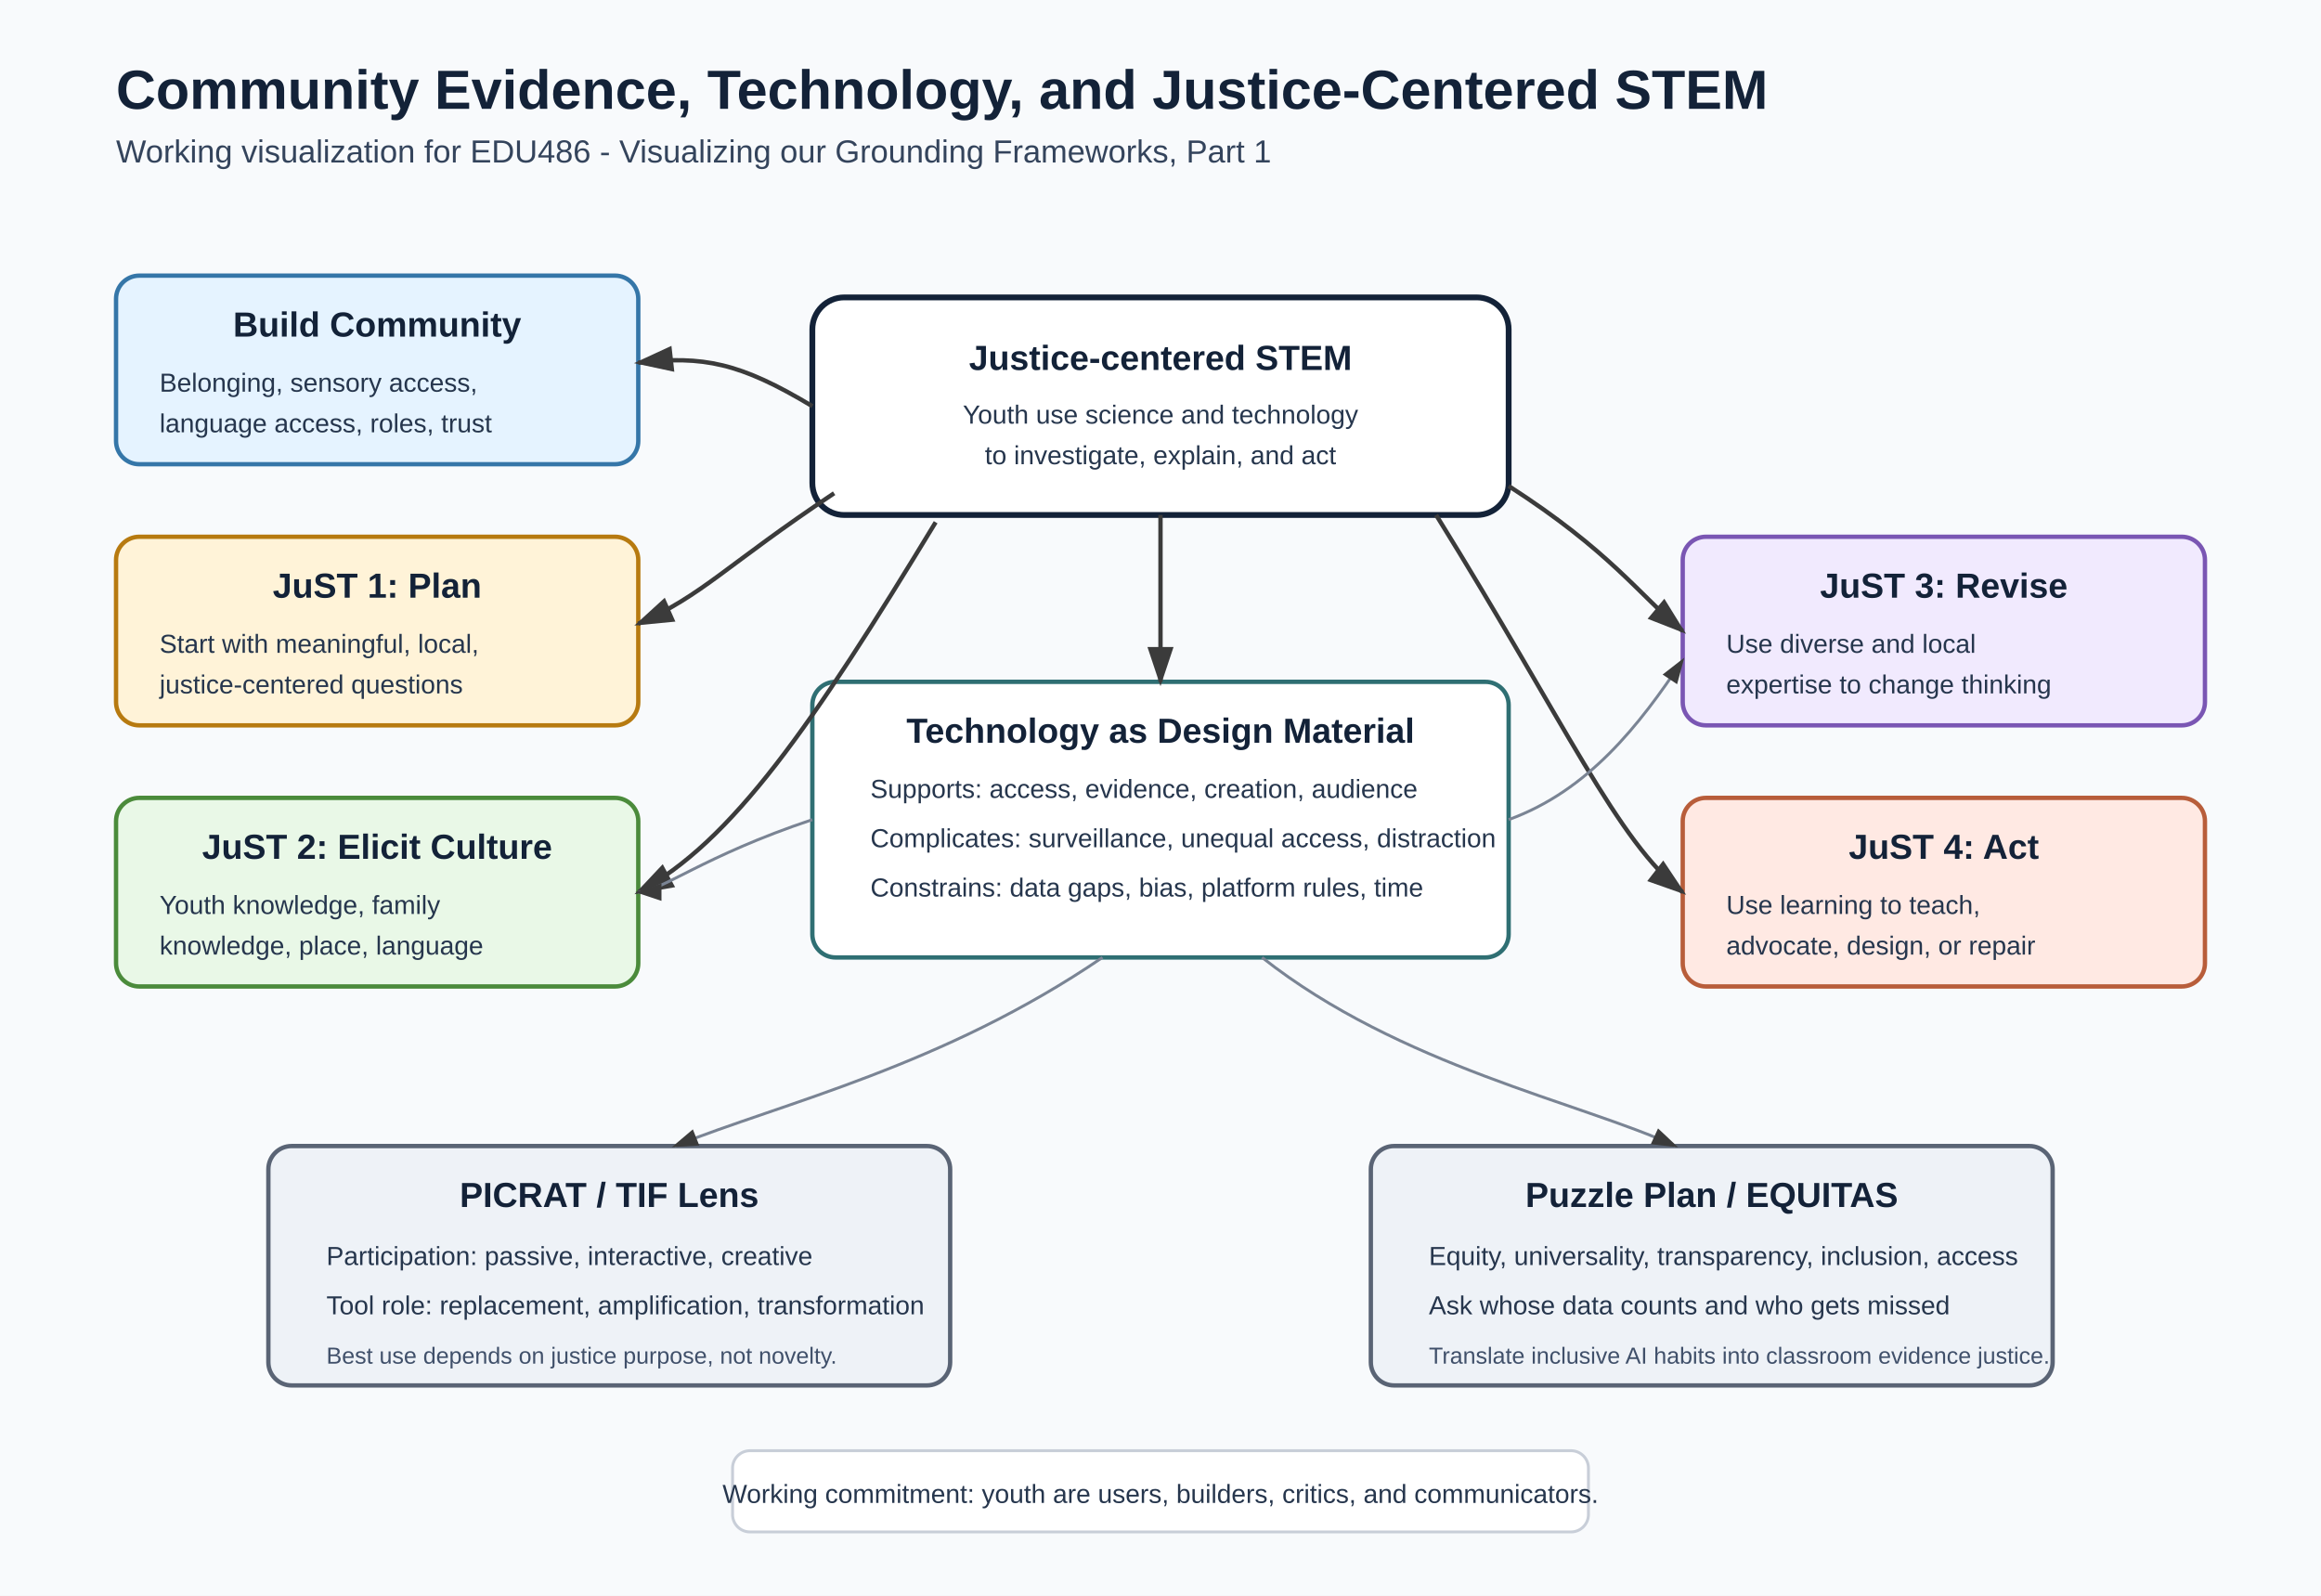
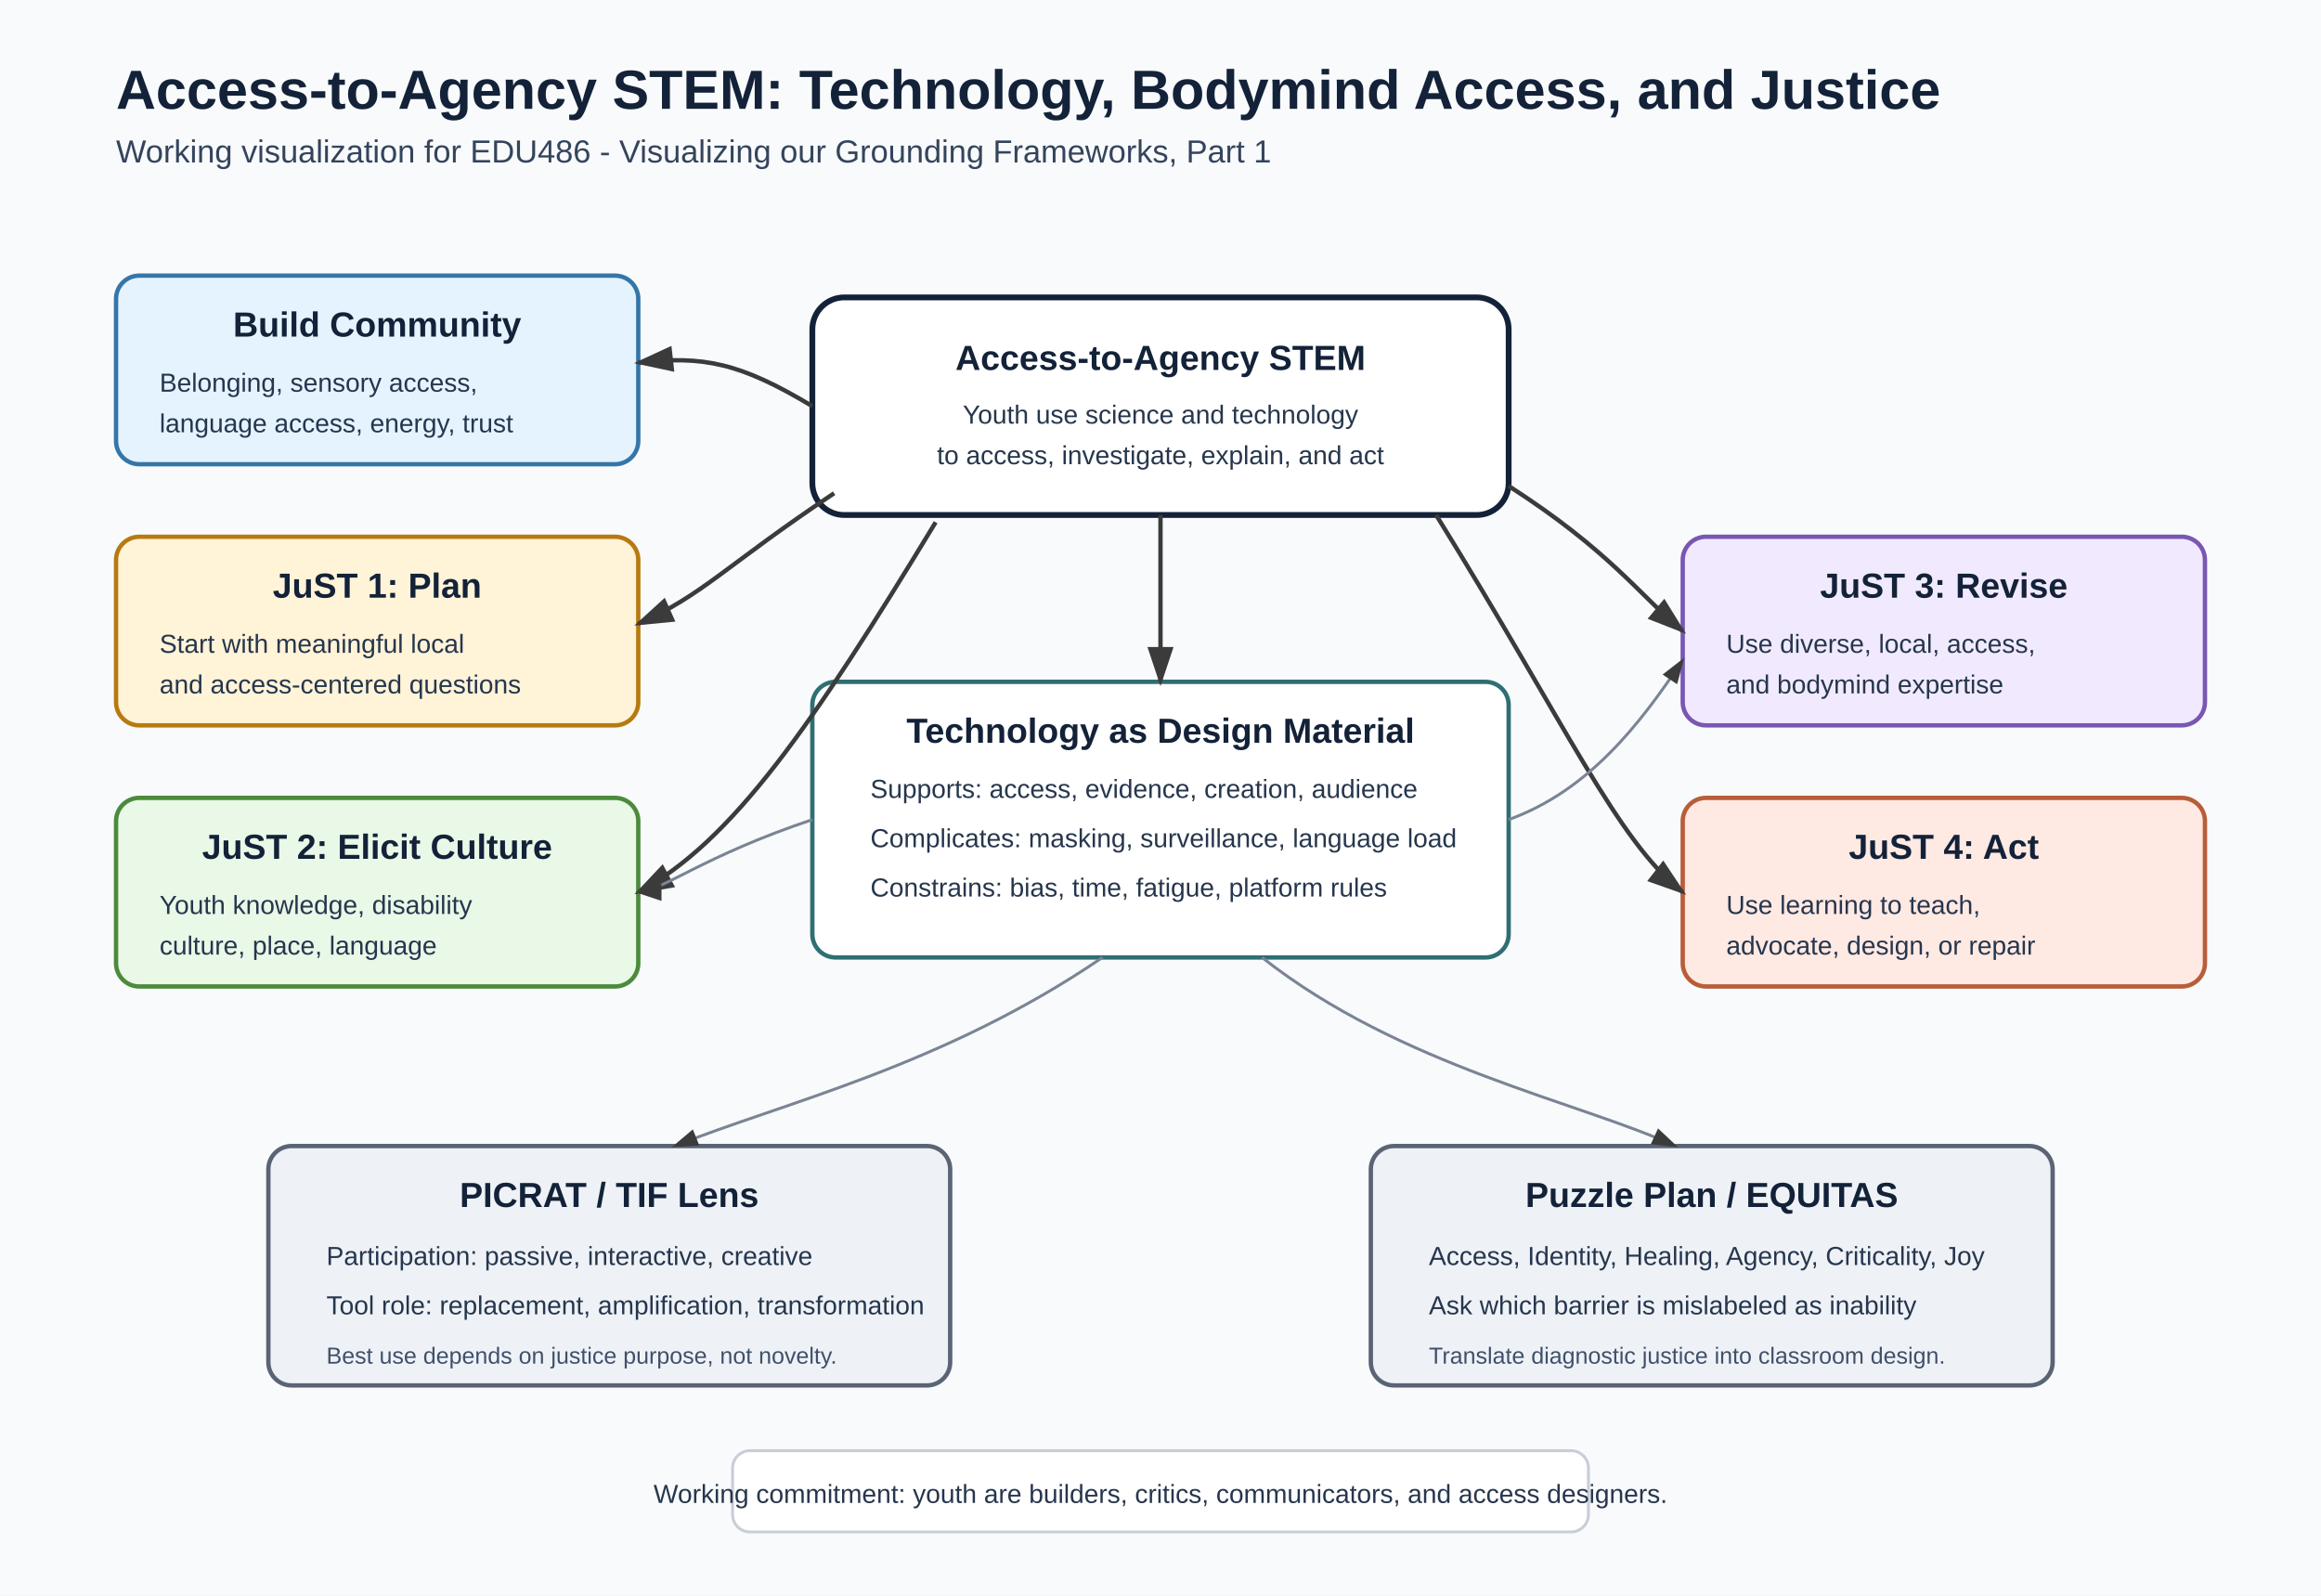
<svg xmlns="http://www.w3.org/2000/svg" width="1600" height="1100" viewBox="0 0 1600 1100" role="img" aria-labelledby="title desc">
  <defs>
    <marker id="arrow" markerWidth="10" markerHeight="10" refX="8" refY="3" orient="auto" markerUnits="strokeWidth">
      <path d="M0,0 L0,6 L9,3 z" fill="#3b3b3b" />
    </marker>
    <style>
      .title { font: 700 38px Arial, sans-serif; fill: #132238; }
      .subtitle { font: 400 22px Arial, sans-serif; fill: #34445c; }
      .box-title { font: 700 24px Arial, sans-serif; fill: #132238; }
      .box-text { font: 400 18px Arial, sans-serif; fill: #26364d; }
      .small { font: 400 16px Arial, sans-serif; fill: #40506a; }
      .line { stroke: #3b3b3b; stroke-width: 3; marker-end: url(#arrow); fill: none; }
      .thin { stroke: #7a8494; stroke-width: 2; marker-end: url(#arrow); fill: none; }
    </style>
  </defs>
  <rect width="1600" height="1100" fill="#f8fafc" />
-   <text x="80" y="75" class="title">Community Evidence, Technology, and Justice-Centered STEM</text>
+   <text x="80" y="75" class="title">Access-to-Agency STEM: Technology, Bodymind Access, and Justice</text>
  <text x="80" y="112" class="subtitle">Working visualization for EDU486 - Visualizing our Grounding Frameworks, Part 1</text>
  <rect x="560" y="205" width="480" height="150" rx="22" fill="#ffffff" stroke="#132238" stroke-width="4" />
-   <text x="800" y="255" text-anchor="middle" class="box-title">Justice-centered STEM</text>
+   <text x="800" y="255" text-anchor="middle" class="box-title">Access-to-Agency STEM</text>
  <text x="800" y="292" text-anchor="middle" class="box-text">Youth use science and technology</text>
-   <text x="800" y="320" text-anchor="middle" class="box-text">to investigate, explain, and act</text>
+   <text x="800" y="320" text-anchor="middle" class="box-text">to access, investigate, explain, and act</text>
  <rect x="80" y="190" width="360" height="130" rx="16" fill="#e5f3ff" stroke="#3576a8" stroke-width="3" />
  <text x="260" y="232" text-anchor="middle" class="box-title">Build Community</text>
  <text x="110" y="270" class="box-text">Belonging, sensory access,</text>
-   <text x="110" y="298" class="box-text">language access, roles, trust</text>
+   <text x="110" y="298" class="box-text">language access, energy, trust</text>
  <rect x="80" y="370" width="360" height="130" rx="16" fill="#fff3d8" stroke="#b77a10" stroke-width="3" />
  <text x="260" y="412" text-anchor="middle" class="box-title">JuST 1: Plan</text>
-   <text x="110" y="450" class="box-text">Start with meaningful, local,</text>
-   <text x="110" y="478" class="box-text">justice-centered questions</text>
+   <text x="110" y="450" class="box-text">Start with meaningful local</text>
+   <text x="110" y="478" class="box-text">and access-centered questions</text>
  <rect x="80" y="550" width="360" height="130" rx="16" fill="#e9f8e7" stroke="#4b8b3b" stroke-width="3" />
  <text x="260" y="592" text-anchor="middle" class="box-title">JuST 2: Elicit Culture</text>
-   <text x="110" y="630" class="box-text">Youth knowledge, family</text>
-   <text x="110" y="658" class="box-text">knowledge, place, language</text>
+   <text x="110" y="630" class="box-text">Youth knowledge, disability</text>
+   <text x="110" y="658" class="box-text">culture, place, language</text>
  <rect x="1160" y="370" width="360" height="130" rx="16" fill="#f1eafe" stroke="#7a56b3" stroke-width="3" />
  <text x="1340" y="412" text-anchor="middle" class="box-title">JuST 3: Revise</text>
-   <text x="1190" y="450" class="box-text">Use diverse and local</text>
-   <text x="1190" y="478" class="box-text">expertise to change thinking</text>
+   <text x="1190" y="450" class="box-text">Use diverse, local, access,</text>
+   <text x="1190" y="478" class="box-text">and bodymind expertise</text>
  <rect x="1160" y="550" width="360" height="130" rx="16" fill="#ffe9e3" stroke="#b85d3a" stroke-width="3" />
  <text x="1340" y="592" text-anchor="middle" class="box-title">JuST 4: Act</text>
  <text x="1190" y="630" class="box-text">Use learning to teach,</text>
  <text x="1190" y="658" class="box-text">advocate, design, or repair</text>
  <rect x="560" y="470" width="480" height="190" rx="16" fill="#ffffff" stroke="#2f6f73" stroke-width="3" />
  <text x="800" y="512" text-anchor="middle" class="box-title">Technology as Design Material</text>
  <text x="600" y="550" class="box-text">Supports: access, evidence, creation, audience</text>
-   <text x="600" y="584" class="box-text">Complicates: surveillance, unequal access, distraction</text>
-   <text x="600" y="618" class="box-text">Constrains: data gaps, bias, platform rules, time</text>
+   <text x="600" y="584" class="box-text">Complicates: masking, surveillance, language load</text>
+   <text x="600" y="618" class="box-text">Constrains: bias, time, fatigue, platform rules</text>
  <rect x="185" y="790" width="470" height="165" rx="16" fill="#eef2f7" stroke="#5a6475" stroke-width="3" />
  <text x="420" y="832" text-anchor="middle" class="box-title">PICRAT / TIF Lens</text>
  <text x="225" y="872" class="box-text">Participation: passive, interactive, creative</text>
  <text x="225" y="906" class="box-text">Tool role: replacement, amplification, transformation</text>
  <text x="225" y="940" class="small">Best use depends on justice purpose, not novelty.</text>
  <rect x="945" y="790" width="470" height="165" rx="16" fill="#eef2f7" stroke="#5a6475" stroke-width="3" />
  <text x="1180" y="832" text-anchor="middle" class="box-title">Puzzle Plan / EQUITAS</text>
-   <text x="985" y="872" class="box-text">Equity, universality, transparency, inclusion, access</text>
-   <text x="985" y="906" class="box-text">Ask whose data counts and who gets missed</text>
-   <text x="985" y="940" class="small">Translate inclusive AI habits into classroom evidence justice.</text>
+   <text x="985" y="872" class="box-text">Access, Identity, Healing, Agency, Criticality, Joy</text>
+   <text x="985" y="906" class="box-text">Ask which barrier is mislabeled as inability</text>
+   <text x="985" y="940" class="small">Translate diagnostic justice into classroom design.</text>
  <path class="line" d="M560 280 C510 250, 485 245, 440 250" />
  <path class="line" d="M575 340 C500 390, 485 410, 440 430" />
  <path class="line" d="M645 360 C560 500, 505 580, 440 615" />
  <path class="line" d="M1040 335 C1110 380, 1130 410, 1160 435" />
  <path class="line" d="M990 355 C1080 500, 1115 580, 1160 615" />
  <path class="line" d="M800 355 L800 470" />
  <path class="thin" d="M560 565 C485 590, 455 615, 440 615" />
  <path class="thin" d="M1040 565 C1095 545, 1130 500, 1160 455" />
  <path class="thin" d="M760 660 C650 735, 540 760, 465 790" />
  <path class="thin" d="M870 660 C965 735, 1090 760, 1155 790" />
  <rect x="505" y="1000" width="590" height="56" rx="12" fill="#ffffff" stroke="#c8ced8" stroke-width="2" />
-   <text x="800" y="1036" text-anchor="middle" class="box-text">Working commitment: youth are users, builders, critics, and communicators.</text>
+   <text x="800" y="1036" text-anchor="middle" class="box-text">Working commitment: youth are builders, critics, communicators, and access designers.</text>
</svg>
